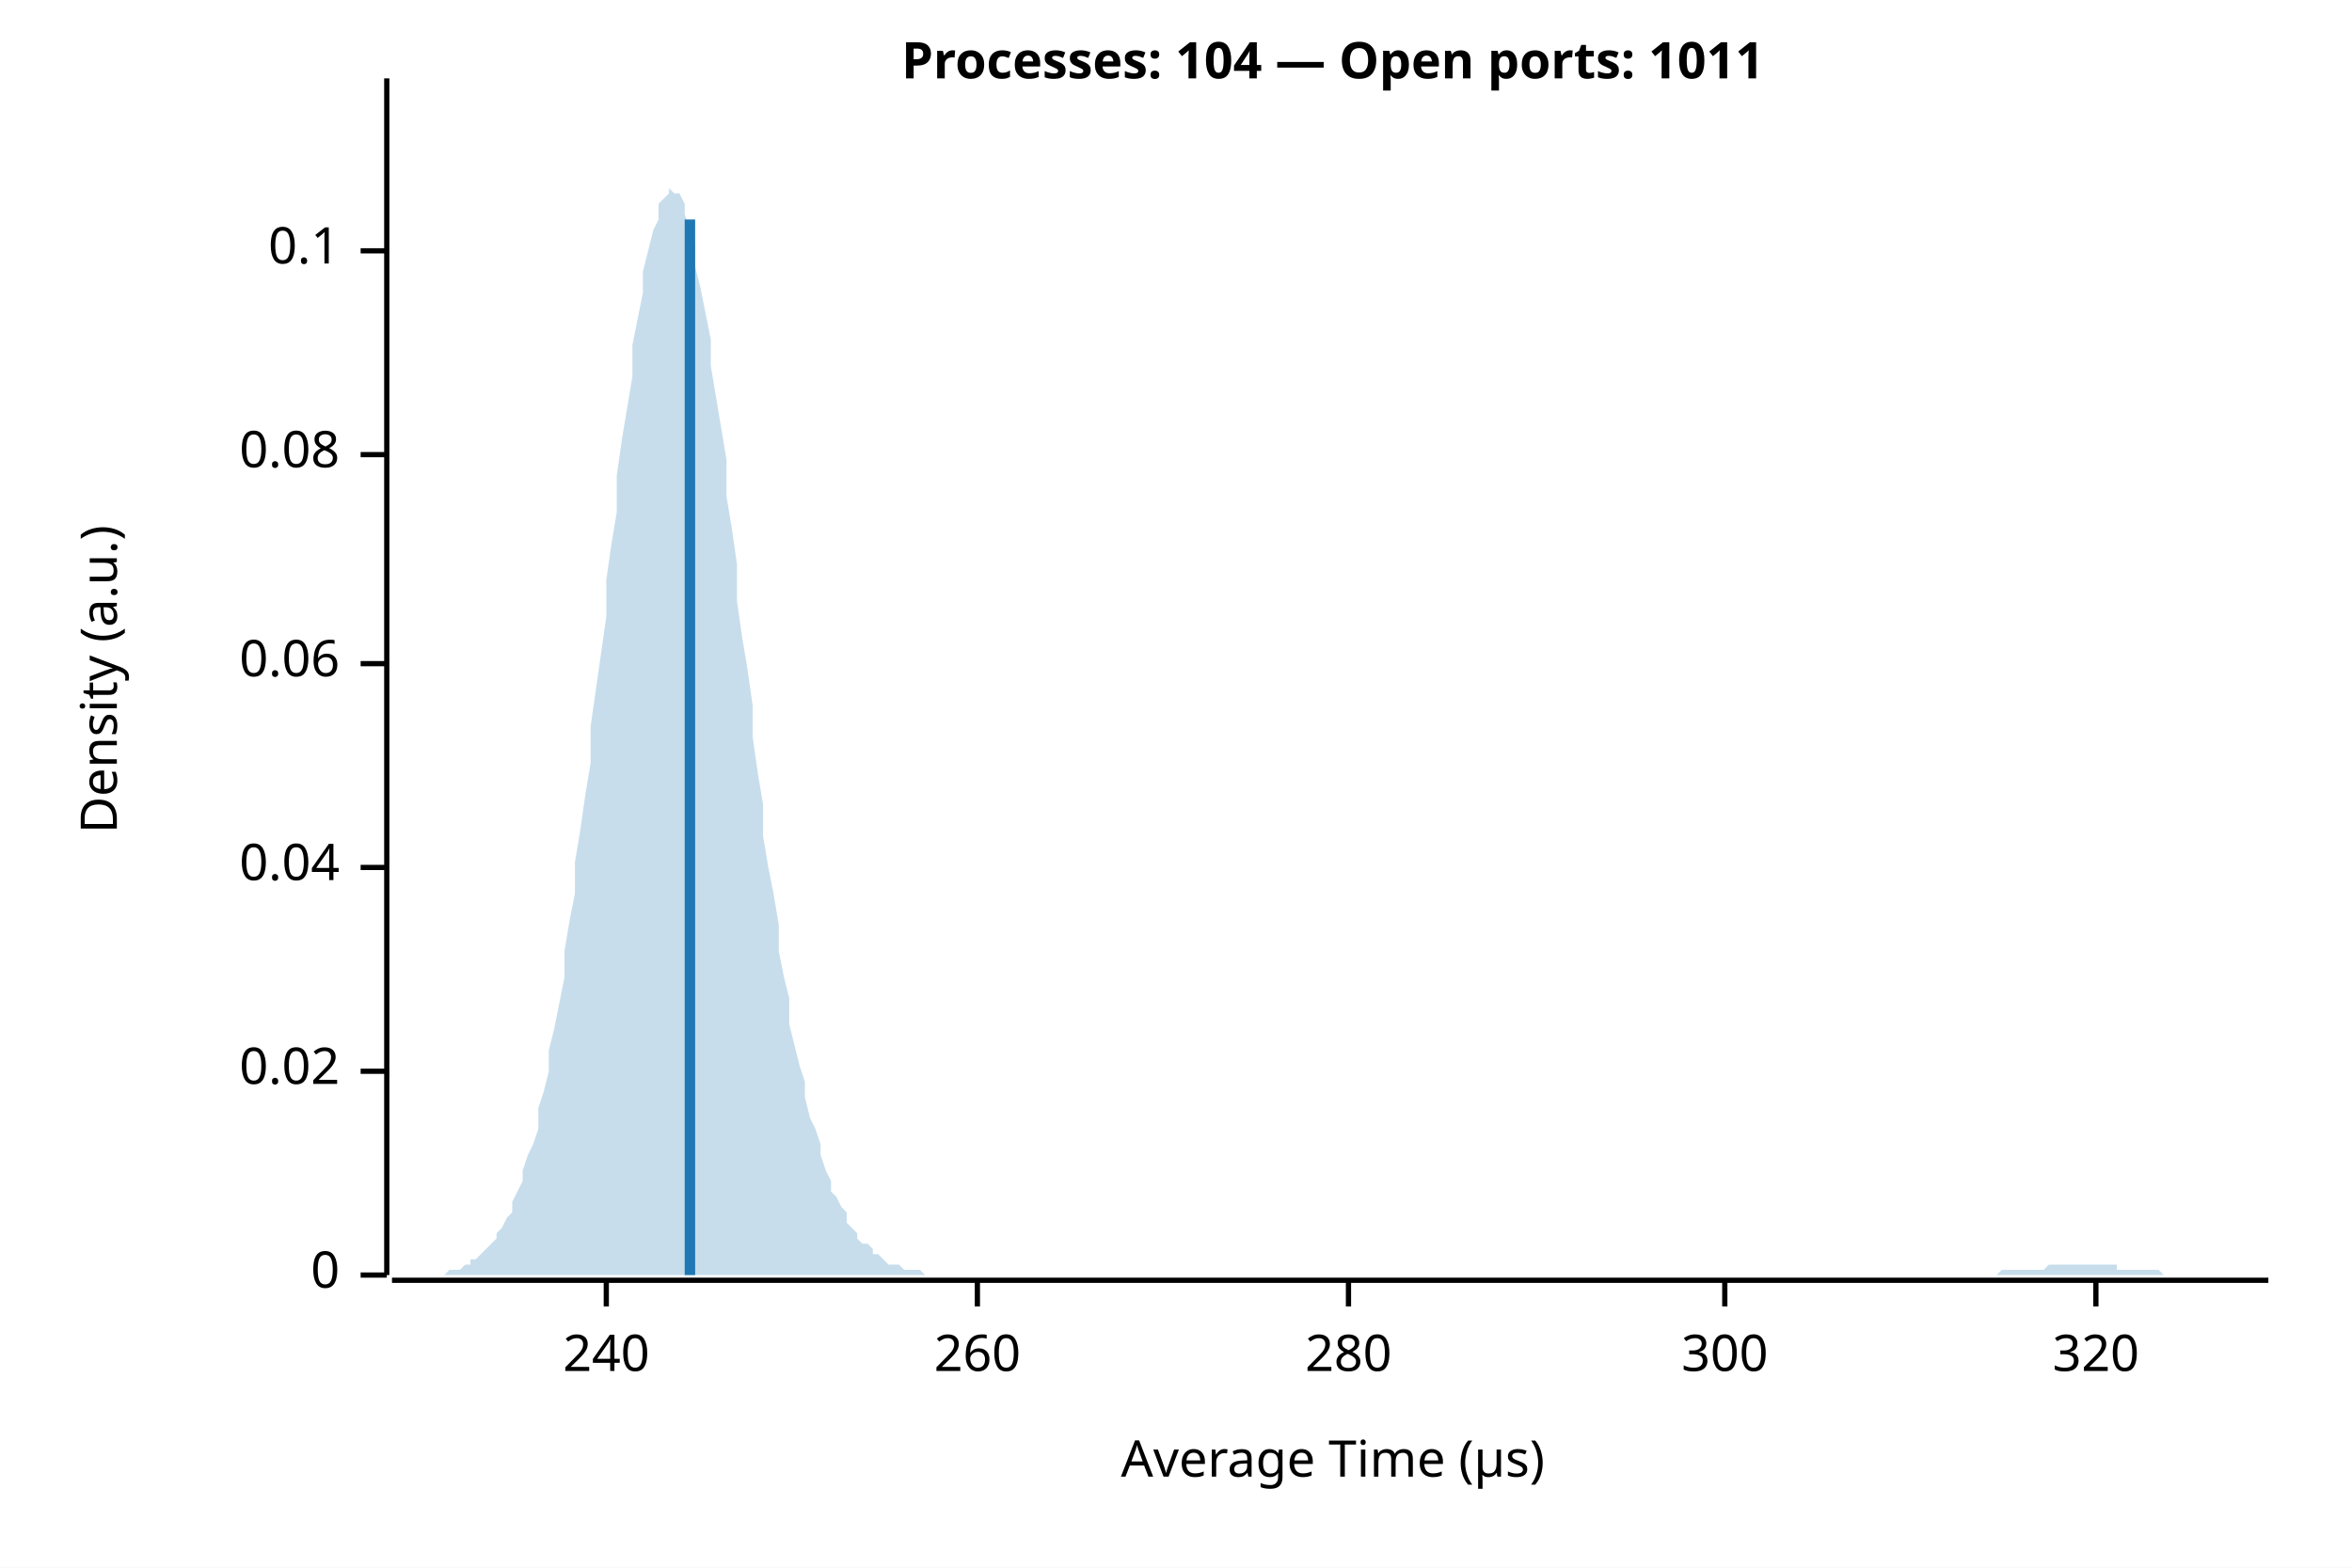
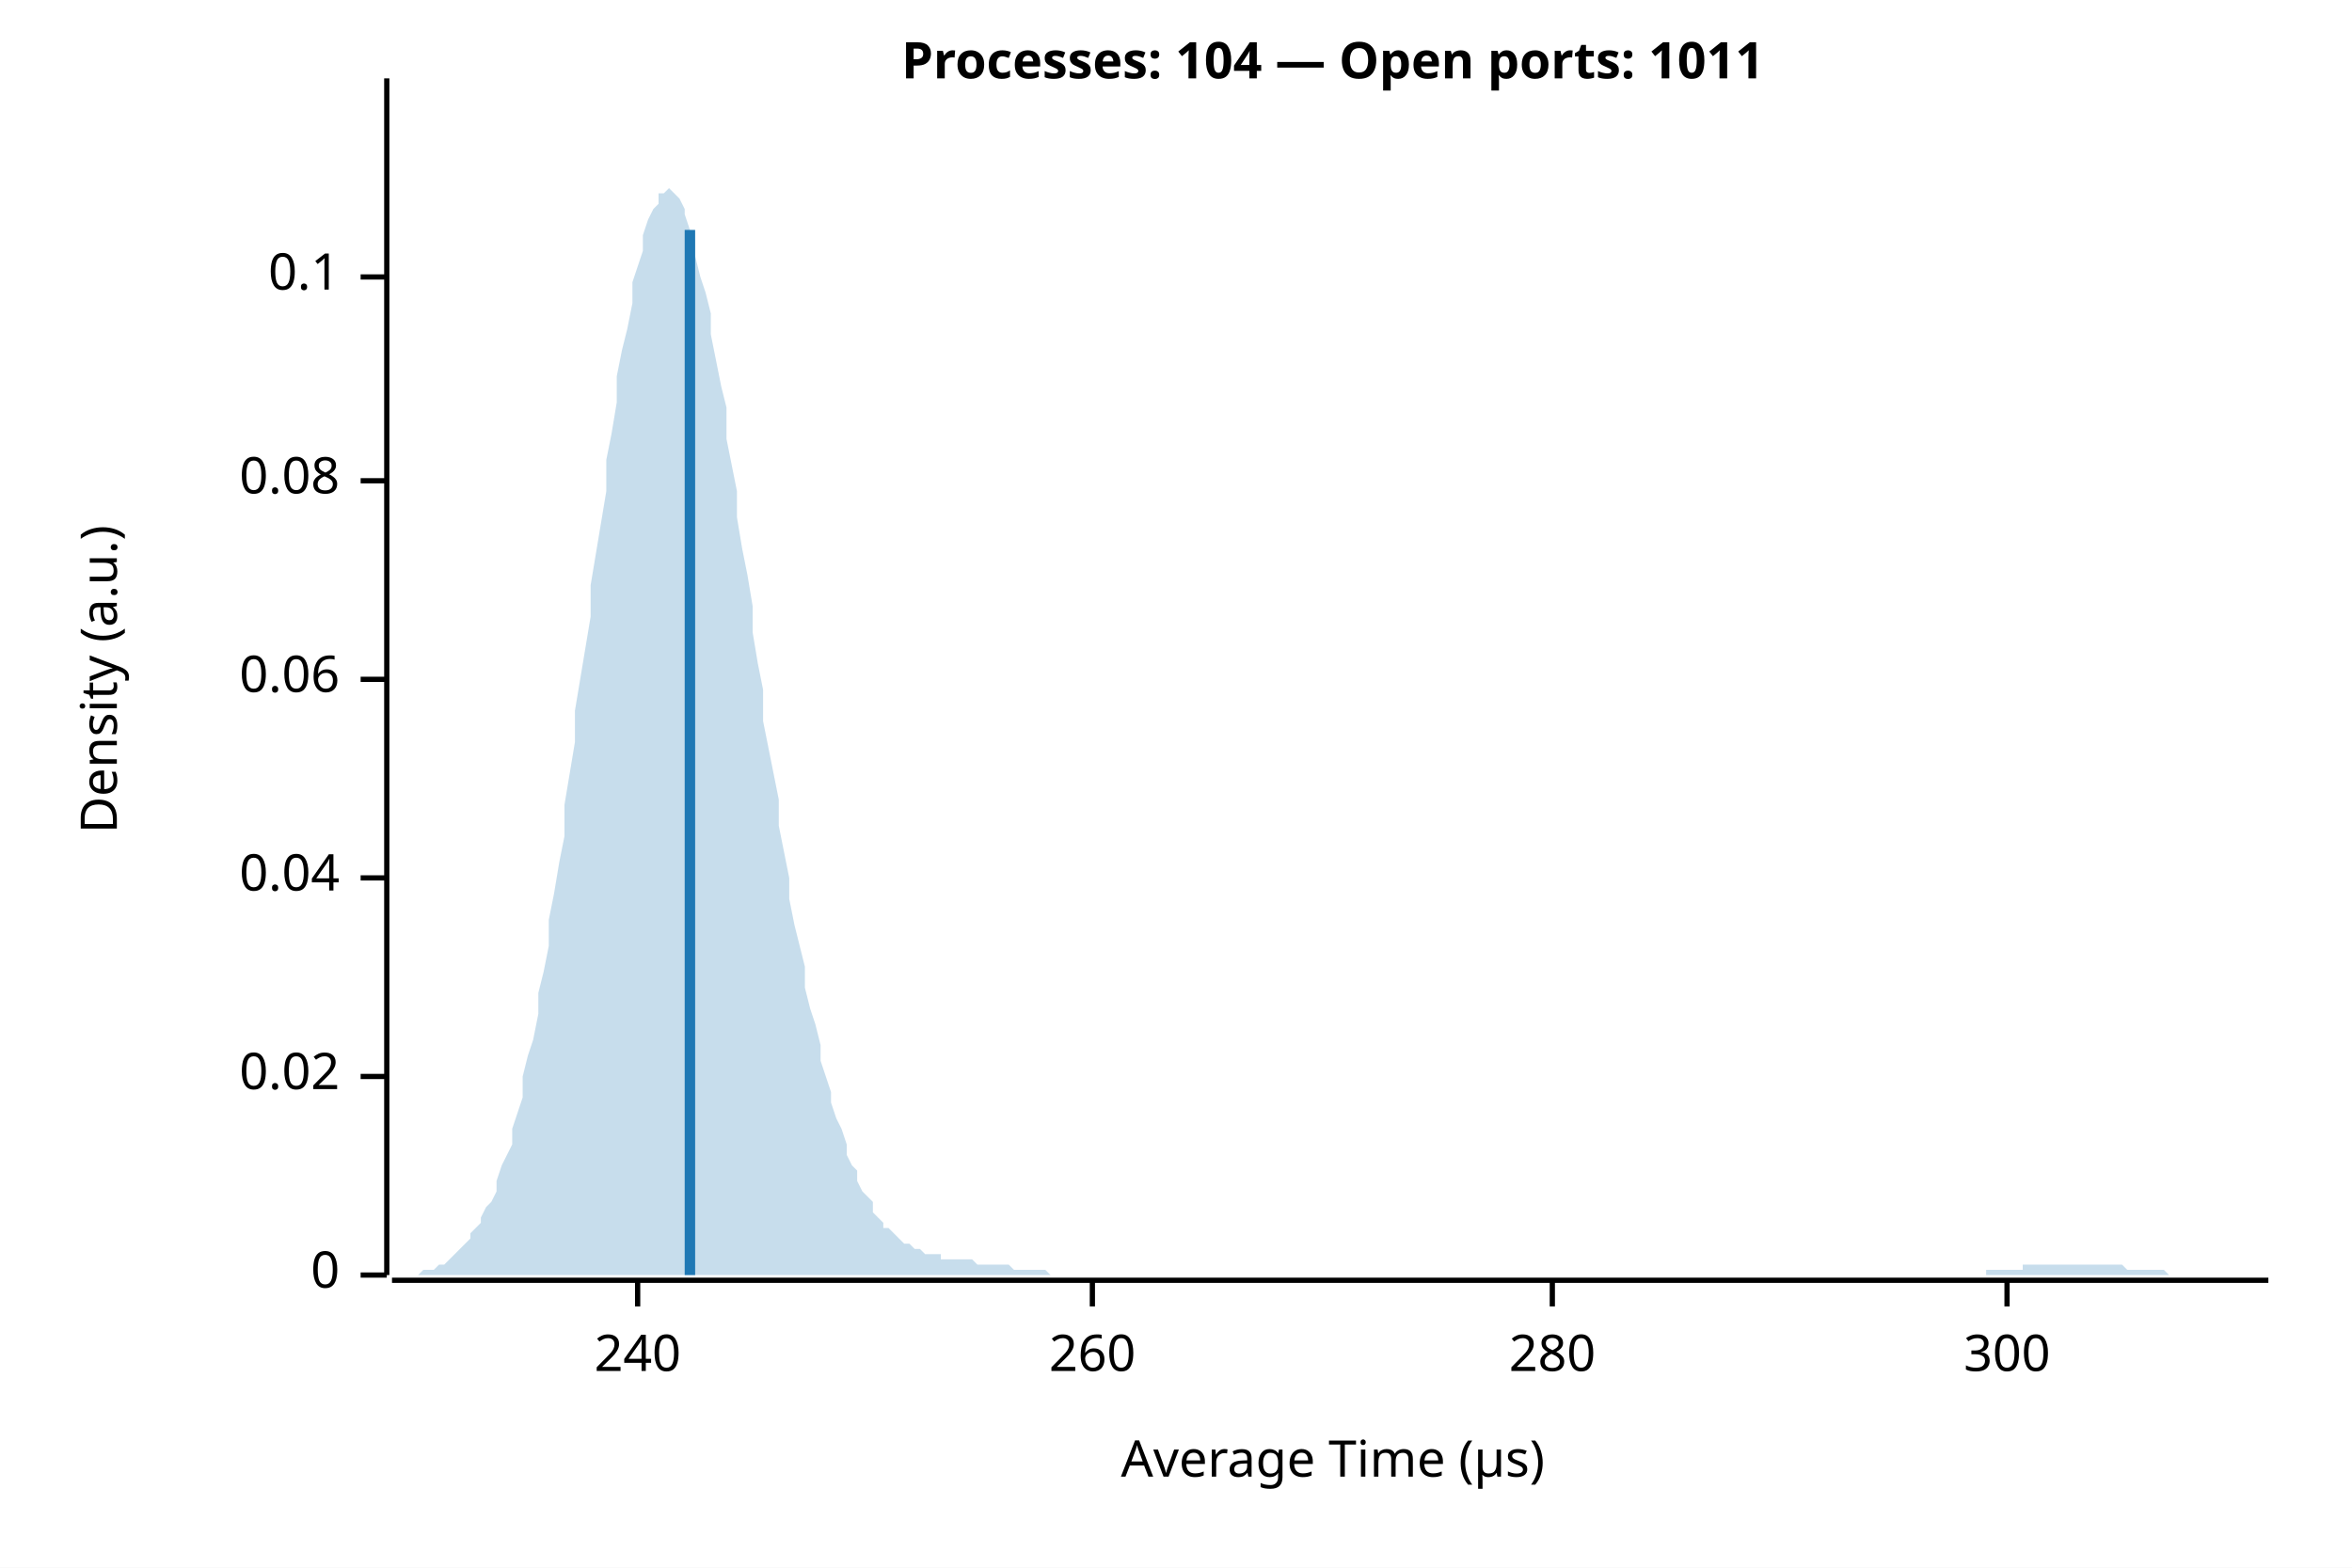
<svg xmlns="http://www.w3.org/2000/svg" width="450" height="300" viewBox="0 0 450 300">
  <rect width="100%" height="100%" fill="white" />
  <text x="255" y="15" font-weight="bold" text-anchor="middle" font-family="sans-serif" font-size="9.677" opacity="1" fill="#000000">Processes: 104 — Open ports: 1011</text>
  <text x="15" y="130" dy="0.76em" text-anchor="middle" font-family="sans-serif" font-size="9.677" opacity="1" fill="#000000" transform="rotate(270, 15, 130)">
Density (a.u.)
</text>
  <text x="255" y="285" dy="-0.5ex" text-anchor="middle" font-family="sans-serif" font-size="9.677" opacity="1" fill="#000000">
Average Time (µs)
</text>
  <polyline fill="none" opacity="1" stroke="#000000" stroke-width="1" points="74,15 74,244 " />
  <text x="65" y="244" dy="0.5ex" text-anchor="end" font-family="sans-serif" font-size="9.677" opacity="1" fill="#000000">
0
</text>
  <polyline fill="none" opacity="1" stroke="#000000" stroke-width="1" points="69,244 74,244 " />
-   <text x="65" y="205" dy="0.5ex" text-anchor="end" font-family="sans-serif" font-size="9.677" opacity="1" fill="#000000">
+   <text x="65" y="206" dy="0.5ex" text-anchor="end" font-family="sans-serif" font-size="9.677" opacity="1" fill="#000000">
0.02
</text>
-   <polyline fill="none" opacity="1" stroke="#000000" stroke-width="1" points="69,205 74,205 " />
-   <text x="65" y="166" dy="0.5ex" text-anchor="end" font-family="sans-serif" font-size="9.677" opacity="1" fill="#000000">
+   <polyline fill="none" opacity="1" stroke="#000000" stroke-width="1" points="69,206 74,206 " />
+   <text x="65" y="168" dy="0.5ex" text-anchor="end" font-family="sans-serif" font-size="9.677" opacity="1" fill="#000000">
0.04
</text>
-   <polyline fill="none" opacity="1" stroke="#000000" stroke-width="1" points="69,166 74,166 " />
-   <text x="65" y="127" dy="0.5ex" text-anchor="end" font-family="sans-serif" font-size="9.677" opacity="1" fill="#000000">
+   <polyline fill="none" opacity="1" stroke="#000000" stroke-width="1" points="69,168 74,168 " />
+   <text x="65" y="130" dy="0.5ex" text-anchor="end" font-family="sans-serif" font-size="9.677" opacity="1" fill="#000000">
0.06
</text>
-   <polyline fill="none" opacity="1" stroke="#000000" stroke-width="1" points="69,127 74,127 " />
-   <text x="65" y="87" dy="0.5ex" text-anchor="end" font-family="sans-serif" font-size="9.677" opacity="1" fill="#000000">
+   <polyline fill="none" opacity="1" stroke="#000000" stroke-width="1" points="69,130 74,130 " />
+   <text x="65" y="92" dy="0.5ex" text-anchor="end" font-family="sans-serif" font-size="9.677" opacity="1" fill="#000000">
0.08
</text>
-   <polyline fill="none" opacity="1" stroke="#000000" stroke-width="1" points="69,87 74,87 " />
-   <text x="65" y="48" dy="0.5ex" text-anchor="end" font-family="sans-serif" font-size="9.677" opacity="1" fill="#000000">
+   <polyline fill="none" opacity="1" stroke="#000000" stroke-width="1" points="69,92 74,92 " />
+   <text x="65" y="53" dy="0.5ex" text-anchor="end" font-family="sans-serif" font-size="9.677" opacity="1" fill="#000000">
0.1
</text>
-   <polyline fill="none" opacity="1" stroke="#000000" stroke-width="1" points="69,48 74,48 " />
+   <polyline fill="none" opacity="1" stroke="#000000" stroke-width="1" points="69,53 74,53 " />
  <polyline fill="none" opacity="1" stroke="#000000" stroke-width="1" points="75,245 434,245 " />
-   <text x="116" y="255" dy="0.76em" text-anchor="middle" font-family="sans-serif" font-size="9.677" opacity="1" fill="#000000">
+   <text x="122" y="255" dy="0.76em" text-anchor="middle" font-family="sans-serif" font-size="9.677" opacity="1" fill="#000000">
240
</text>
-   <polyline fill="none" opacity="1" stroke="#000000" stroke-width="1" points="116,245 116,250 " />
-   <text x="187" y="255" dy="0.76em" text-anchor="middle" font-family="sans-serif" font-size="9.677" opacity="1" fill="#000000">
+   <polyline fill="none" opacity="1" stroke="#000000" stroke-width="1" points="122,245 122,250 " />
+   <text x="209" y="255" dy="0.76em" text-anchor="middle" font-family="sans-serif" font-size="9.677" opacity="1" fill="#000000">
260
</text>
-   <polyline fill="none" opacity="1" stroke="#000000" stroke-width="1" points="187,245 187,250 " />
-   <text x="258" y="255" dy="0.76em" text-anchor="middle" font-family="sans-serif" font-size="9.677" opacity="1" fill="#000000">
+   <polyline fill="none" opacity="1" stroke="#000000" stroke-width="1" points="209,245 209,250 " />
+   <text x="297" y="255" dy="0.76em" text-anchor="middle" font-family="sans-serif" font-size="9.677" opacity="1" fill="#000000">
280
</text>
-   <polyline fill="none" opacity="1" stroke="#000000" stroke-width="1" points="258,245 258,250 " />
-   <text x="330" y="255" dy="0.76em" text-anchor="middle" font-family="sans-serif" font-size="9.677" opacity="1" fill="#000000">
+   <polyline fill="none" opacity="1" stroke="#000000" stroke-width="1" points="297,245 297,250 " />
+   <text x="384" y="255" dy="0.76em" text-anchor="middle" font-family="sans-serif" font-size="9.677" opacity="1" fill="#000000">
300
</text>
-   <polyline fill="none" opacity="1" stroke="#000000" stroke-width="1" points="330,245 330,250 " />
-   <text x="401" y="255" dy="0.76em" text-anchor="middle" font-family="sans-serif" font-size="9.677" opacity="1" fill="#000000">
- 320
- </text>
-   <polyline fill="none" opacity="1" stroke="#000000" stroke-width="1" points="401,245 401,250 " />
-   <polygon opacity="0.25" fill="#1F78B4" points="75,244 75,244 76,244 77,244 77,244 78,244 79,244 80,244 80,244 81,244 82,244 82,244 83,244 84,244 85,244 85,244 86,243 87,243 87,243 88,243 89,242 90,242 90,241 91,241 92,240 92,240 93,239 94,238 95,237 95,236 96,235 97,233 98,232 98,230 99,228 100,226 100,224 101,221 102,219 103,216 103,212 104,209 105,205 105,201 106,197 107,192 108,187 108,182 109,176 110,171 110,165 111,159 112,152 113,146 113,139 114,132 115,125 116,118 116,111 117,104 118,98 118,91 119,84 120,78 121,72 121,66 122,61 123,56 123,52 124,48 125,44 126,42 126,39 127,38 128,37 128,36 129,37 130,37 131,39 131,41 132,44 133,47 133,51 134,55 135,60 136,65 136,70 137,76 138,82 139,88 139,95 140,101 141,108 141,115 142,122 143,128 144,135 144,141 145,148 146,154 146,160 147,166 148,171 149,177 149,182 150,187 151,191 151,196 152,200 153,204 154,207 154,210 155,214 156,216 157,219 157,221 158,224 159,226 159,228 160,229 161,231 162,232 162,234 163,235 164,236 164,237 165,238 166,238 167,239 167,240 168,240 169,241 169,241 170,242 171,242 172,242 172,242 173,243 174,243 175,243 175,243 176,243 177,244 177,244 178,244 179,244 180,244 180,244 181,244 182,244 182,244 183,244 184,244 185,244 185,244 186,244 187,244 187,244 188,244 189,244 190,244 190,244 191,244 192,244 192,244 193,244 194,244 195,244 195,244 196,244 197,244 198,244 198,244 199,244 200,244 200,244 201,244 202,244 203,244 203,244 204,244 205,244 205,244 206,244 207,244 208,244 208,244 209,244 210,244 210,244 211,244 212,244 213,244 213,244 214,244 215,244 216,244 216,244 217,244 218,244 218,244 219,244 220,244 221,244 221,244 222,244 223,244 223,244 224,244 225,244 226,244 226,244 227,244 228,244 228,244 229,244 230,244 231,244 231,244 232,244 233,244 233,244 234,244 235,244 236,244 236,244 237,244 238,244 239,244 239,244 240,244 241,244 241,244 242,244 243,244 244,244 244,244 245,244 246,244 246,244 247,244 248,244 249,244 249,244 250,244 251,244 251,244 252,244 253,244 254,244 254,244 255,244 256,244 257,244 257,244 258,244 259,244 259,244 260,244 261,244 262,244 262,244 263,244 264,244 264,244 265,244 266,244 267,244 267,244 268,244 269,244 269,244 270,244 271,244 272,244 272,244 273,244 274,244 275,244 275,244 276,244 277,244 277,244 278,244 279,244 280,244 280,244 281,244 282,244 282,244 283,244 284,244 285,244 285,244 286,244 287,244 287,244 288,244 289,244 290,244 290,244 291,244 292,244 292,244 293,244 294,244 295,244 295,244 296,244 297,244 298,244 298,244 299,244 300,244 300,244 301,244 302,244 303,244 303,244 304,244 305,244 305,244 306,244 307,244 308,244 308,244 309,244 310,244 310,244 311,244 312,244 313,244 313,244 314,244 315,244 316,244 316,244 317,244 318,244 318,244 319,244 320,244 321,244 321,244 322,244 323,244 323,244 324,244 325,244 326,244 326,244 327,244 328,244 328,244 329,244 330,244 331,244 331,244 332,244 333,244 333,244 334,244 335,244 336,244 336,244 337,244 338,244 339,244 339,244 340,244 341,244 341,244 342,244 343,244 344,244 344,244 345,244 346,244 346,244 347,244 348,244 349,244 349,244 350,244 351,244 351,244 352,244 353,244 354,244 354,244 355,244 356,244 357,244 357,244 358,244 359,244 359,244 360,244 361,244 362,244 362,244 363,244 364,244 364,244 365,244 366,244 367,244 367,244 368,244 369,244 369,244 370,244 371,244 372,244 372,244 373,244 374,244 375,244 375,244 376,244 377,244 377,244 378,244 379,244 380,244 380,244 381,244 382,244 382,244 383,243 384,243 385,243 385,243 386,243 387,243 387,243 388,243 389,243 390,243 390,243 391,243 392,242 392,242 393,242 394,242 395,242 395,242 396,242 397,242 398,242 398,242 399,242 400,242 400,242 401,242 402,242 403,242 403,242 404,242 405,242 405,243 406,243 407,243 408,243 408,243 409,243 410,243 410,243 411,243 412,243 413,243 413,243 414,244 415,244 416,244 416,244 417,244 418,244 418,244 419,244 420,244 421,244 421,244 422,244 423,244 423,244 424,244 425,244 426,244 426,244 427,244 428,244 428,244 429,244 430,244 431,244 431,244 432,244 433,244 434,244 434,244 75,244 " />
-   <polyline fill="none" opacity="1" stroke="#1F78B4" stroke-width="2" points="132,244 132,42 " />
+   <polyline fill="none" opacity="1" stroke="#000000" stroke-width="1" points="384,245 384,250 " />
+   <polygon opacity="0.25" fill="#1F78B4" points="75,244 75,244 76,244 77,244 77,244 78,244 79,244 80,244 80,244 81,243 82,243 82,243 83,243 84,242 85,242 85,242 86,241 87,240 87,240 88,239 89,238 90,237 90,236 91,235 92,234 92,233 93,231 94,230 95,228 95,226 96,223 97,221 98,219 98,216 99,213 100,210 100,206 101,202 102,199 103,194 103,190 104,186 105,181 105,176 106,171 107,165 108,160 108,154 109,148 110,142 110,136 111,130 112,124 113,118 113,112 114,106 115,100 116,94 116,88 117,83 118,77 118,72 119,67 120,63 121,58 121,54 122,51 123,48 123,45 124,42 125,40 126,39 126,37 127,37 128,36 128,36 129,37 130,38 131,40 131,41 132,44 133,46 133,49 134,53 135,56 136,60 136,64 137,69 138,74 139,78 139,84 140,89 141,94 141,99 142,105 143,110 144,116 144,121 145,127 146,132 146,138 147,143 148,148 149,153 149,158 150,163 151,168 151,172 152,177 153,181 154,185 154,189 155,193 156,196 157,200 157,203 158,206 159,209 159,211 160,214 161,216 162,219 162,221 163,223 164,224 164,226 165,228 166,229 167,230 167,232 168,233 169,234 169,235 170,235 171,236 172,237 172,237 173,238 174,238 175,239 175,239 176,239 177,240 177,240 178,240 179,240 180,240 180,241 181,241 182,241 182,241 183,241 184,241 185,241 185,241 186,241 187,242 187,242 188,242 189,242 190,242 190,242 191,242 192,242 192,242 193,242 194,243 195,243 195,243 196,243 197,243 198,243 198,243 199,243 200,243 200,243 201,244 202,244 203,244 203,244 204,244 205,244 205,244 206,244 207,244 208,244 208,244 209,244 210,244 210,244 211,244 212,244 213,244 213,244 214,244 215,244 216,244 216,244 217,244 218,244 218,244 219,244 220,244 221,244 221,244 222,244 223,244 223,244 224,244 225,244 226,244 226,244 227,244 228,244 228,244 229,244 230,244 231,244 231,244 232,244 233,244 233,244 234,244 235,244 236,244 236,244 237,244 238,244 239,244 239,244 240,244 241,244 241,244 242,244 243,244 244,244 244,244 245,244 246,244 246,244 247,244 248,244 249,244 249,244 250,244 251,244 251,244 252,244 253,244 254,244 254,244 255,244 256,244 257,244 257,244 258,244 259,244 259,244 260,244 261,244 262,244 262,244 263,244 264,244 264,244 265,244 266,244 267,244 267,244 268,244 269,244 269,244 270,244 271,244 272,244 272,244 273,244 274,244 275,244 275,244 276,244 277,244 277,244 278,244 279,244 280,244 280,244 281,244 282,244 282,244 283,244 284,244 285,244 285,244 286,244 287,244 287,244 288,244 289,244 290,244 290,244 291,244 292,244 292,244 293,244 294,244 295,244 295,244 296,244 297,244 298,244 298,244 299,244 300,244 300,244 301,244 302,244 303,244 303,244 304,244 305,244 305,244 306,244 307,244 308,244 308,244 309,244 310,244 310,244 311,244 312,244 313,244 313,244 314,244 315,244 316,244 316,244 317,244 318,244 318,244 319,244 320,244 321,244 321,244 322,244 323,244 323,244 324,244 325,244 326,244 326,244 327,244 328,244 328,244 329,244 330,244 331,244 331,244 332,244 333,244 333,244 334,244 335,244 336,244 336,244 337,244 338,244 339,244 339,244 340,244 341,244 341,244 342,244 343,244 344,244 344,244 345,244 346,244 346,244 347,244 348,244 349,244 349,244 350,244 351,244 351,244 352,244 353,244 354,244 354,244 355,244 356,244 357,244 357,244 358,244 359,244 359,244 360,244 361,244 362,244 362,244 363,244 364,244 364,244 365,244 366,244 367,244 367,244 368,244 369,244 369,244 370,244 371,244 372,244 372,244 373,244 374,244 375,244 375,244 376,244 377,244 377,244 378,244 379,244 380,244 380,243 381,243 382,243 382,243 383,243 384,243 385,243 385,243 386,243 387,243 387,242 388,242 389,242 390,242 390,242 391,242 392,242 392,242 393,242 394,242 395,242 395,242 396,242 397,242 398,242 398,242 399,242 400,242 400,242 401,242 402,242 403,242 403,242 404,242 405,242 405,242 406,242 407,243 408,243 408,243 409,243 410,243 410,243 411,243 412,243 413,243 413,243 414,243 415,244 416,244 416,244 417,244 418,244 418,244 419,244 420,244 421,244 421,244 422,244 423,244 423,244 424,244 425,244 426,244 426,244 427,244 428,244 428,244 429,244 430,244 431,244 431,244 432,244 433,244 434,244 434,244 75,244 " />
+   <polyline fill="none" opacity="1" stroke="#1F78B4" stroke-width="2" points="132,244 132,44 " />
</svg>
